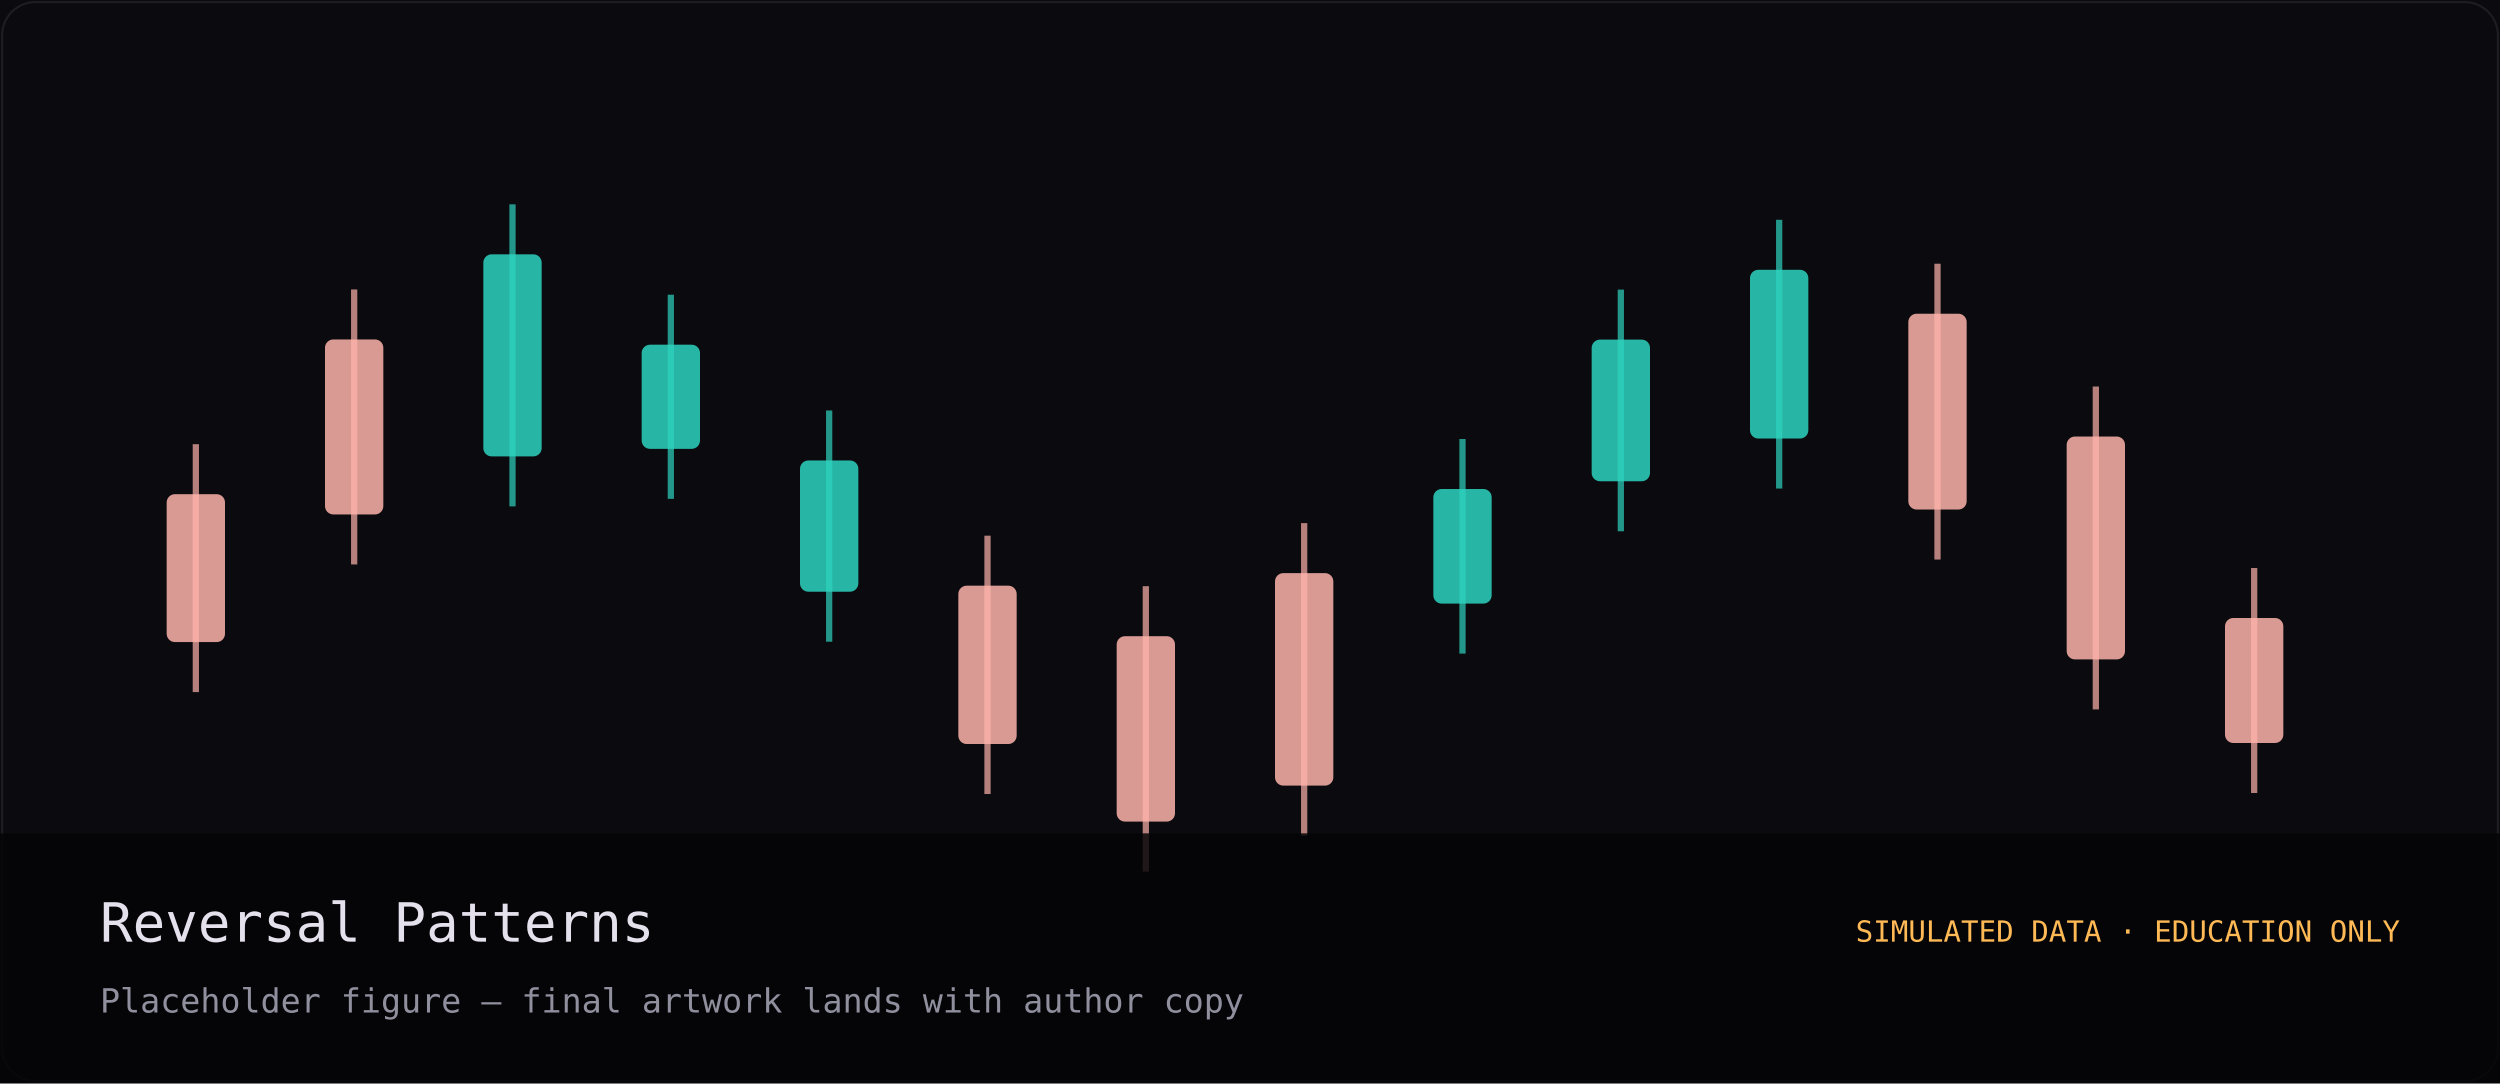
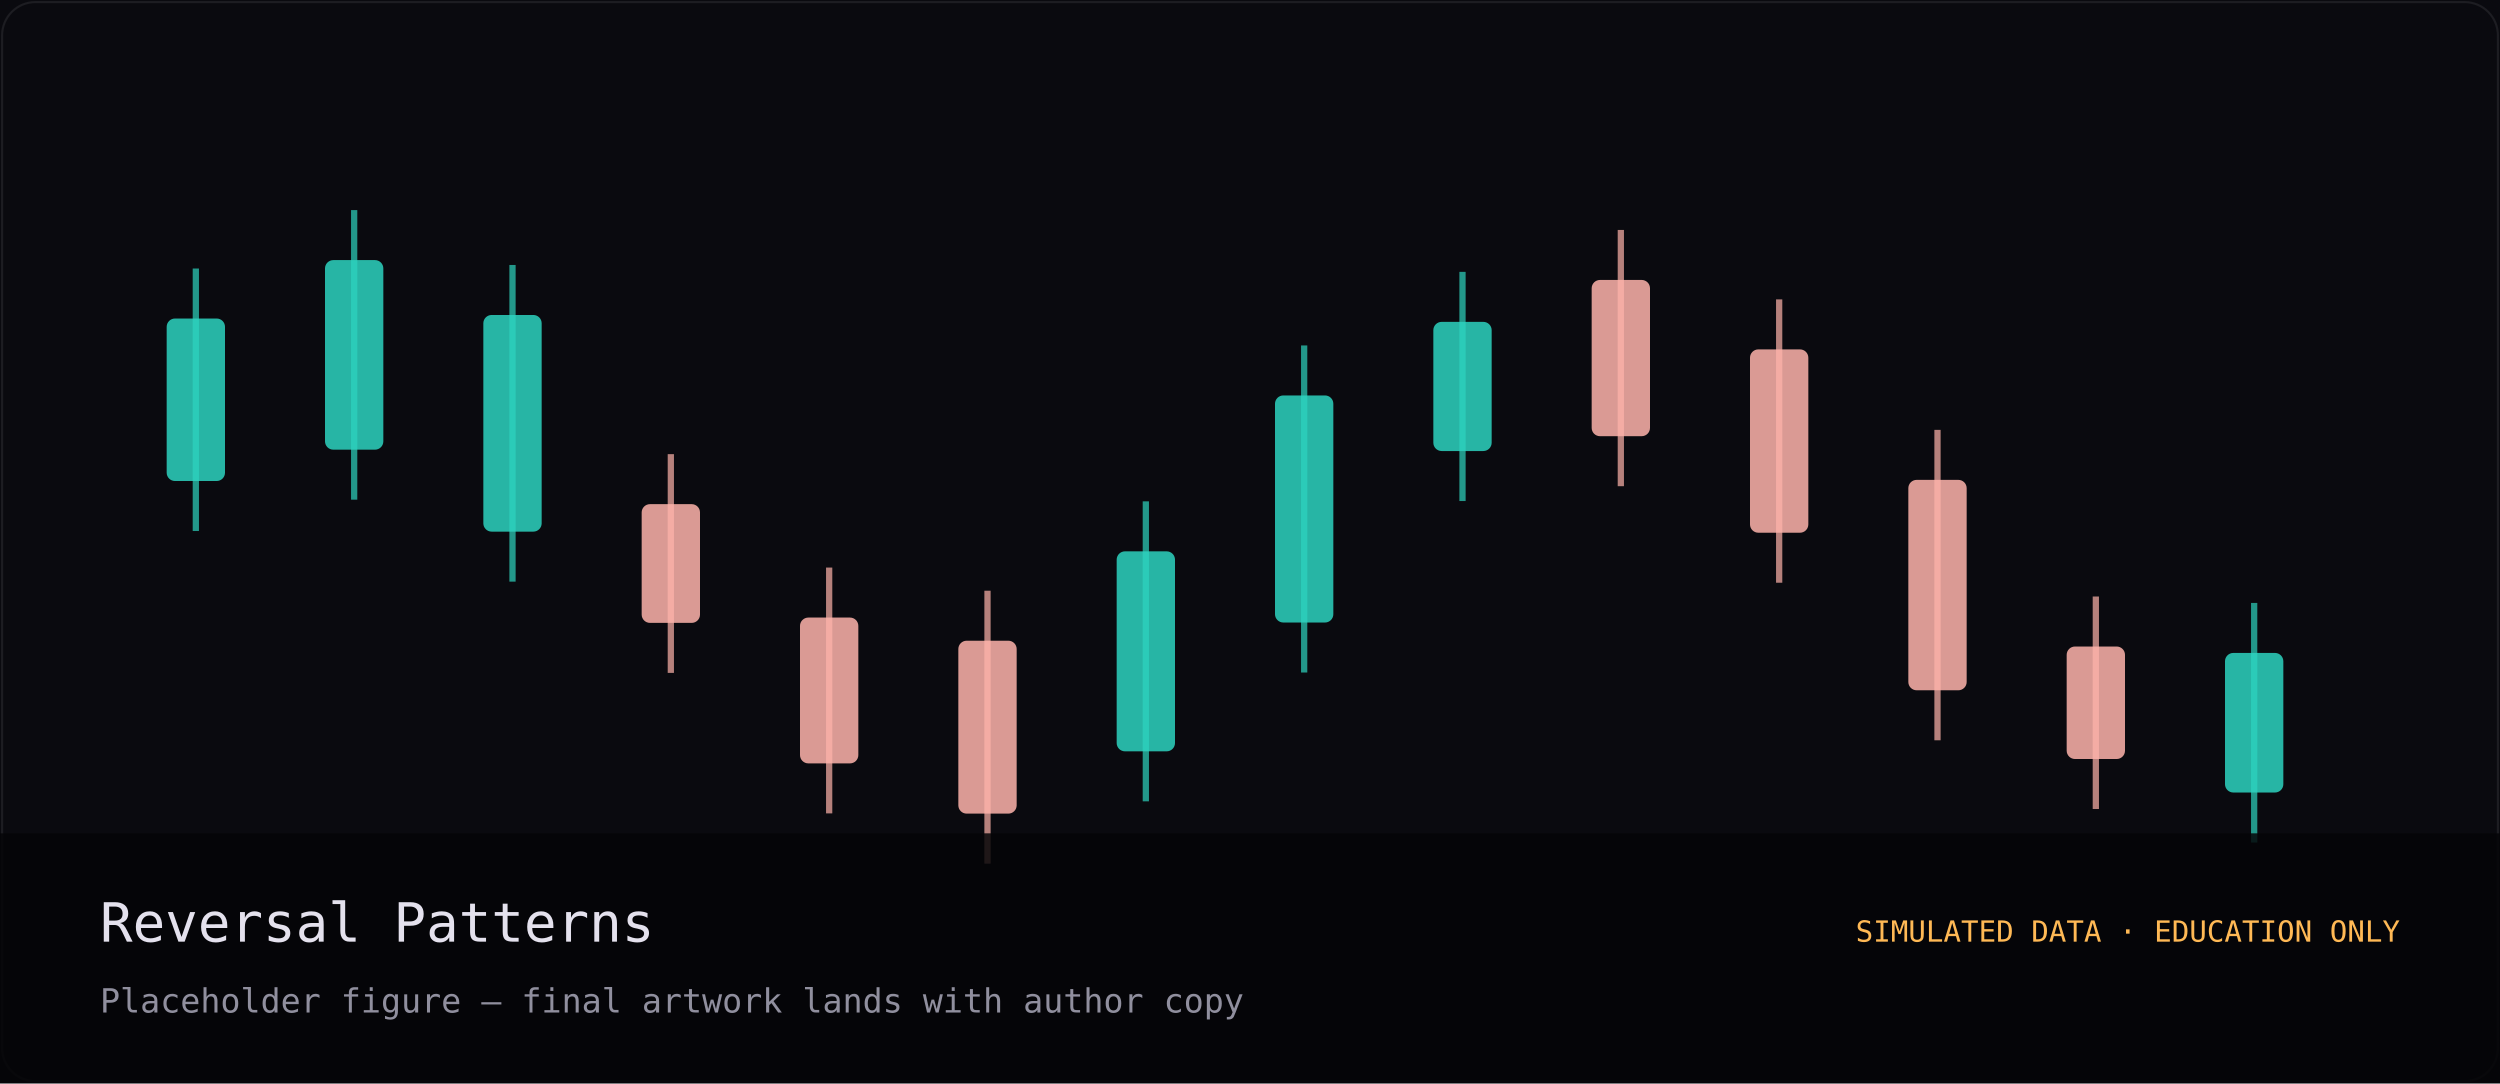
<svg xmlns="http://www.w3.org/2000/svg" width="1200" height="520" viewBox="0 0 1200 520">
  <rect width="1200" height="520" fill="#0A0A0F" />
  <rect x="1" y="1" width="1198" height="518" rx="16" fill="none" stroke="rgba(255,255,255,0.08)" />
-   <line x1="94" y1="213.201" x2="94" y2="332.201" stroke="#FFB4AB" stroke-width="3" opacity="0.7" />
-   <rect x="80" y="237.201" width="28" height="71" rx="4" fill="#FFB4AB" opacity="0.85" />
-   <line x1="170" y1="138.933" x2="170" y2="270.933" stroke="#FFB4AB" stroke-width="3" opacity="0.7" />
-   <rect x="156" y="162.933" width="28" height="84" rx="4" fill="#FFB4AB" opacity="0.85" />
-   <line x1="246" y1="98.068" x2="246" y2="243.068" stroke="#2DD4BF" stroke-width="3" opacity="0.7" />
-   <rect x="232" y="122.068" width="28" height="97" rx="4" fill="#2DD4BF" opacity="0.85" />
-   <line x1="322" y1="141.451" x2="322" y2="239.451" stroke="#2DD4BF" stroke-width="3" opacity="0.7" />
-   <rect x="308" y="165.451" width="28" height="50" rx="4" fill="#2DD4BF" opacity="0.85" />
-   <line x1="398" y1="197.022" x2="398" y2="308.022" stroke="#2DD4BF" stroke-width="3" opacity="0.7" />
-   <rect x="384" y="221.022" width="28" height="63" rx="4" fill="#2DD4BF" opacity="0.85" />
-   <line x1="474" y1="257.129" x2="474" y2="381.129" stroke="#FFB4AB" stroke-width="3" opacity="0.7" />
-   <rect x="460" y="281.129" width="28" height="76" rx="4" fill="#FFB4AB" opacity="0.85" />
-   <line x1="550" y1="281.369" x2="550" y2="418.369" stroke="#FFB4AB" stroke-width="3" opacity="0.7" />
-   <rect x="536" y="305.369" width="28" height="89" rx="4" fill="#FFB4AB" opacity="0.85" />
-   <line x1="626" y1="251.096" x2="626" y2="401.096" stroke="#FFB4AB" stroke-width="3" opacity="0.7" />
-   <rect x="612" y="275.096" width="28" height="102" rx="4" fill="#FFB4AB" opacity="0.85" />
-   <line x1="702" y1="210.73" x2="702" y2="313.73" stroke="#2DD4BF" stroke-width="3" opacity="0.7" />
-   <rect x="688" y="234.73" width="28" height="55" rx="4" fill="#2DD4BF" opacity="0.85" />
-   <line x1="778" y1="139.011" x2="778" y2="255.011" stroke="#2DD4BF" stroke-width="3" opacity="0.7" />
-   <rect x="764" y="163.011" width="28" height="68" rx="4" fill="#2DD4BF" opacity="0.85" />
-   <line x1="854" y1="105.501" x2="854" y2="234.501" stroke="#2DD4BF" stroke-width="3" opacity="0.7" />
-   <rect x="840" y="129.501" width="28" height="81" rx="4" fill="#2DD4BF" opacity="0.85" />
-   <line x1="930" y1="126.583" x2="930" y2="268.583" stroke="#FFB4AB" stroke-width="3" opacity="0.7" />
-   <rect x="916" y="150.583" width="28" height="94" rx="4" fill="#FFB4AB" opacity="0.85" />
-   <line x1="1006" y1="185.526" x2="1006" y2="340.526" stroke="#FFB4AB" stroke-width="3" opacity="0.7" />
-   <rect x="992" y="209.526" width="28" height="107" rx="4" fill="#FFB4AB" opacity="0.85" />
-   <line x1="1082" y1="272.634" x2="1082" y2="380.634" stroke="#FFB4AB" stroke-width="3" opacity="0.7" />
-   <rect x="1068" y="296.634" width="28" height="60" rx="4" fill="#FFB4AB" opacity="0.85" />
+   <line x1="94" y1="128.888" x2="94" y2="254.888" stroke="#2DD4BF" stroke-width="3" opacity="0.7" />
+   <rect x="80" y="152.888" width="28" height="78" rx="4" fill="#2DD4BF" opacity="0.85" />
+   <line x1="170" y1="100.845" x2="170" y2="239.845" stroke="#2DD4BF" stroke-width="3" opacity="0.7" />
+   <rect x="156" y="124.845" width="28" height="91" rx="4" fill="#2DD4BF" opacity="0.85" />
+   <line x1="246" y1="127.186" x2="246" y2="279.186" stroke="#2DD4BF" stroke-width="3" opacity="0.7" />
+   <rect x="232" y="151.186" width="28" height="104" rx="4" fill="#2DD4BF" opacity="0.85" />
+   <line x1="322" y1="217.989" x2="322" y2="322.989" stroke="#FFB4AB" stroke-width="3" opacity="0.7" />
+   <rect x="308" y="241.989" width="28" height="57" rx="4" fill="#FFB4AB" opacity="0.85" />
+   <line x1="398" y1="272.43" x2="398" y2="390.43" stroke="#FFB4AB" stroke-width="3" opacity="0.7" />
+   <rect x="384" y="296.43" width="28" height="70" rx="4" fill="#FFB4AB" opacity="0.85" />
+   <line x1="474" y1="283.542" x2="474" y2="414.542" stroke="#FFB4AB" stroke-width="3" opacity="0.7" />
+   <rect x="460" y="307.542" width="28" height="83" rx="4" fill="#FFB4AB" opacity="0.85" />
+   <line x1="550" y1="240.643" x2="550" y2="384.643" stroke="#2DD4BF" stroke-width="3" opacity="0.7" />
+   <rect x="536" y="264.643" width="28" height="96" rx="4" fill="#2DD4BF" opacity="0.85" />
+   <line x1="626" y1="165.811" x2="626" y2="322.811" stroke="#2DD4BF" stroke-width="3" opacity="0.7" />
+   <rect x="612" y="189.811" width="28" height="109" rx="4" fill="#2DD4BF" opacity="0.85" />
+   <line x1="702" y1="130.496" x2="702" y2="240.496" stroke="#2DD4BF" stroke-width="3" opacity="0.7" />
+   <rect x="688" y="154.496" width="28" height="62" rx="4" fill="#2DD4BF" opacity="0.85" />
+   <line x1="778" y1="110.374" x2="778" y2="233.374" stroke="#FFB4AB" stroke-width="3" opacity="0.7" />
+   <rect x="764" y="134.374" width="28" height="75" rx="4" fill="#FFB4AB" opacity="0.85" />
+   <line x1="854" y1="143.708" x2="854" y2="279.708" stroke="#FFB4AB" stroke-width="3" opacity="0.7" />
+   <rect x="840" y="167.708" width="28" height="88" rx="4" fill="#FFB4AB" opacity="0.85" />
+   <line x1="930" y1="206.336" x2="930" y2="355.336" stroke="#FFB4AB" stroke-width="3" opacity="0.7" />
+   <rect x="916" y="230.336" width="28" height="101" rx="4" fill="#FFB4AB" opacity="0.85" />
+   <line x1="1006" y1="286.325" x2="1006" y2="388.325" stroke="#FFB4AB" stroke-width="3" opacity="0.7" />
+   <rect x="992" y="310.325" width="28" height="54" rx="4" fill="#FFB4AB" opacity="0.85" />
+   <line x1="1082" y1="289.409" x2="1082" y2="404.409" stroke="#2DD4BF" stroke-width="3" opacity="0.7" />
+   <rect x="1068" y="313.409" width="28" height="67" rx="4" fill="#2DD4BF" opacity="0.85" />
  <rect x="0" y="400" width="1200" height="120" fill="#050507" opacity="0.85" />
  <text x="48" y="452" font-family="Menlo, monospace" font-size="26" fill="#E4E1ED">Reversal Patterns</text>
  <text x="48" y="486" font-family="Menlo, monospace" font-size="16" fill="#908F9E">Placeholder figure — final artwork lands with author copy</text>
  <text x="1152" y="452" text-anchor="end" font-family="Menlo, monospace" font-size="14" fill="#FFB955">SIMULATED DATA · EDUCATION ONLY</text>
</svg>
